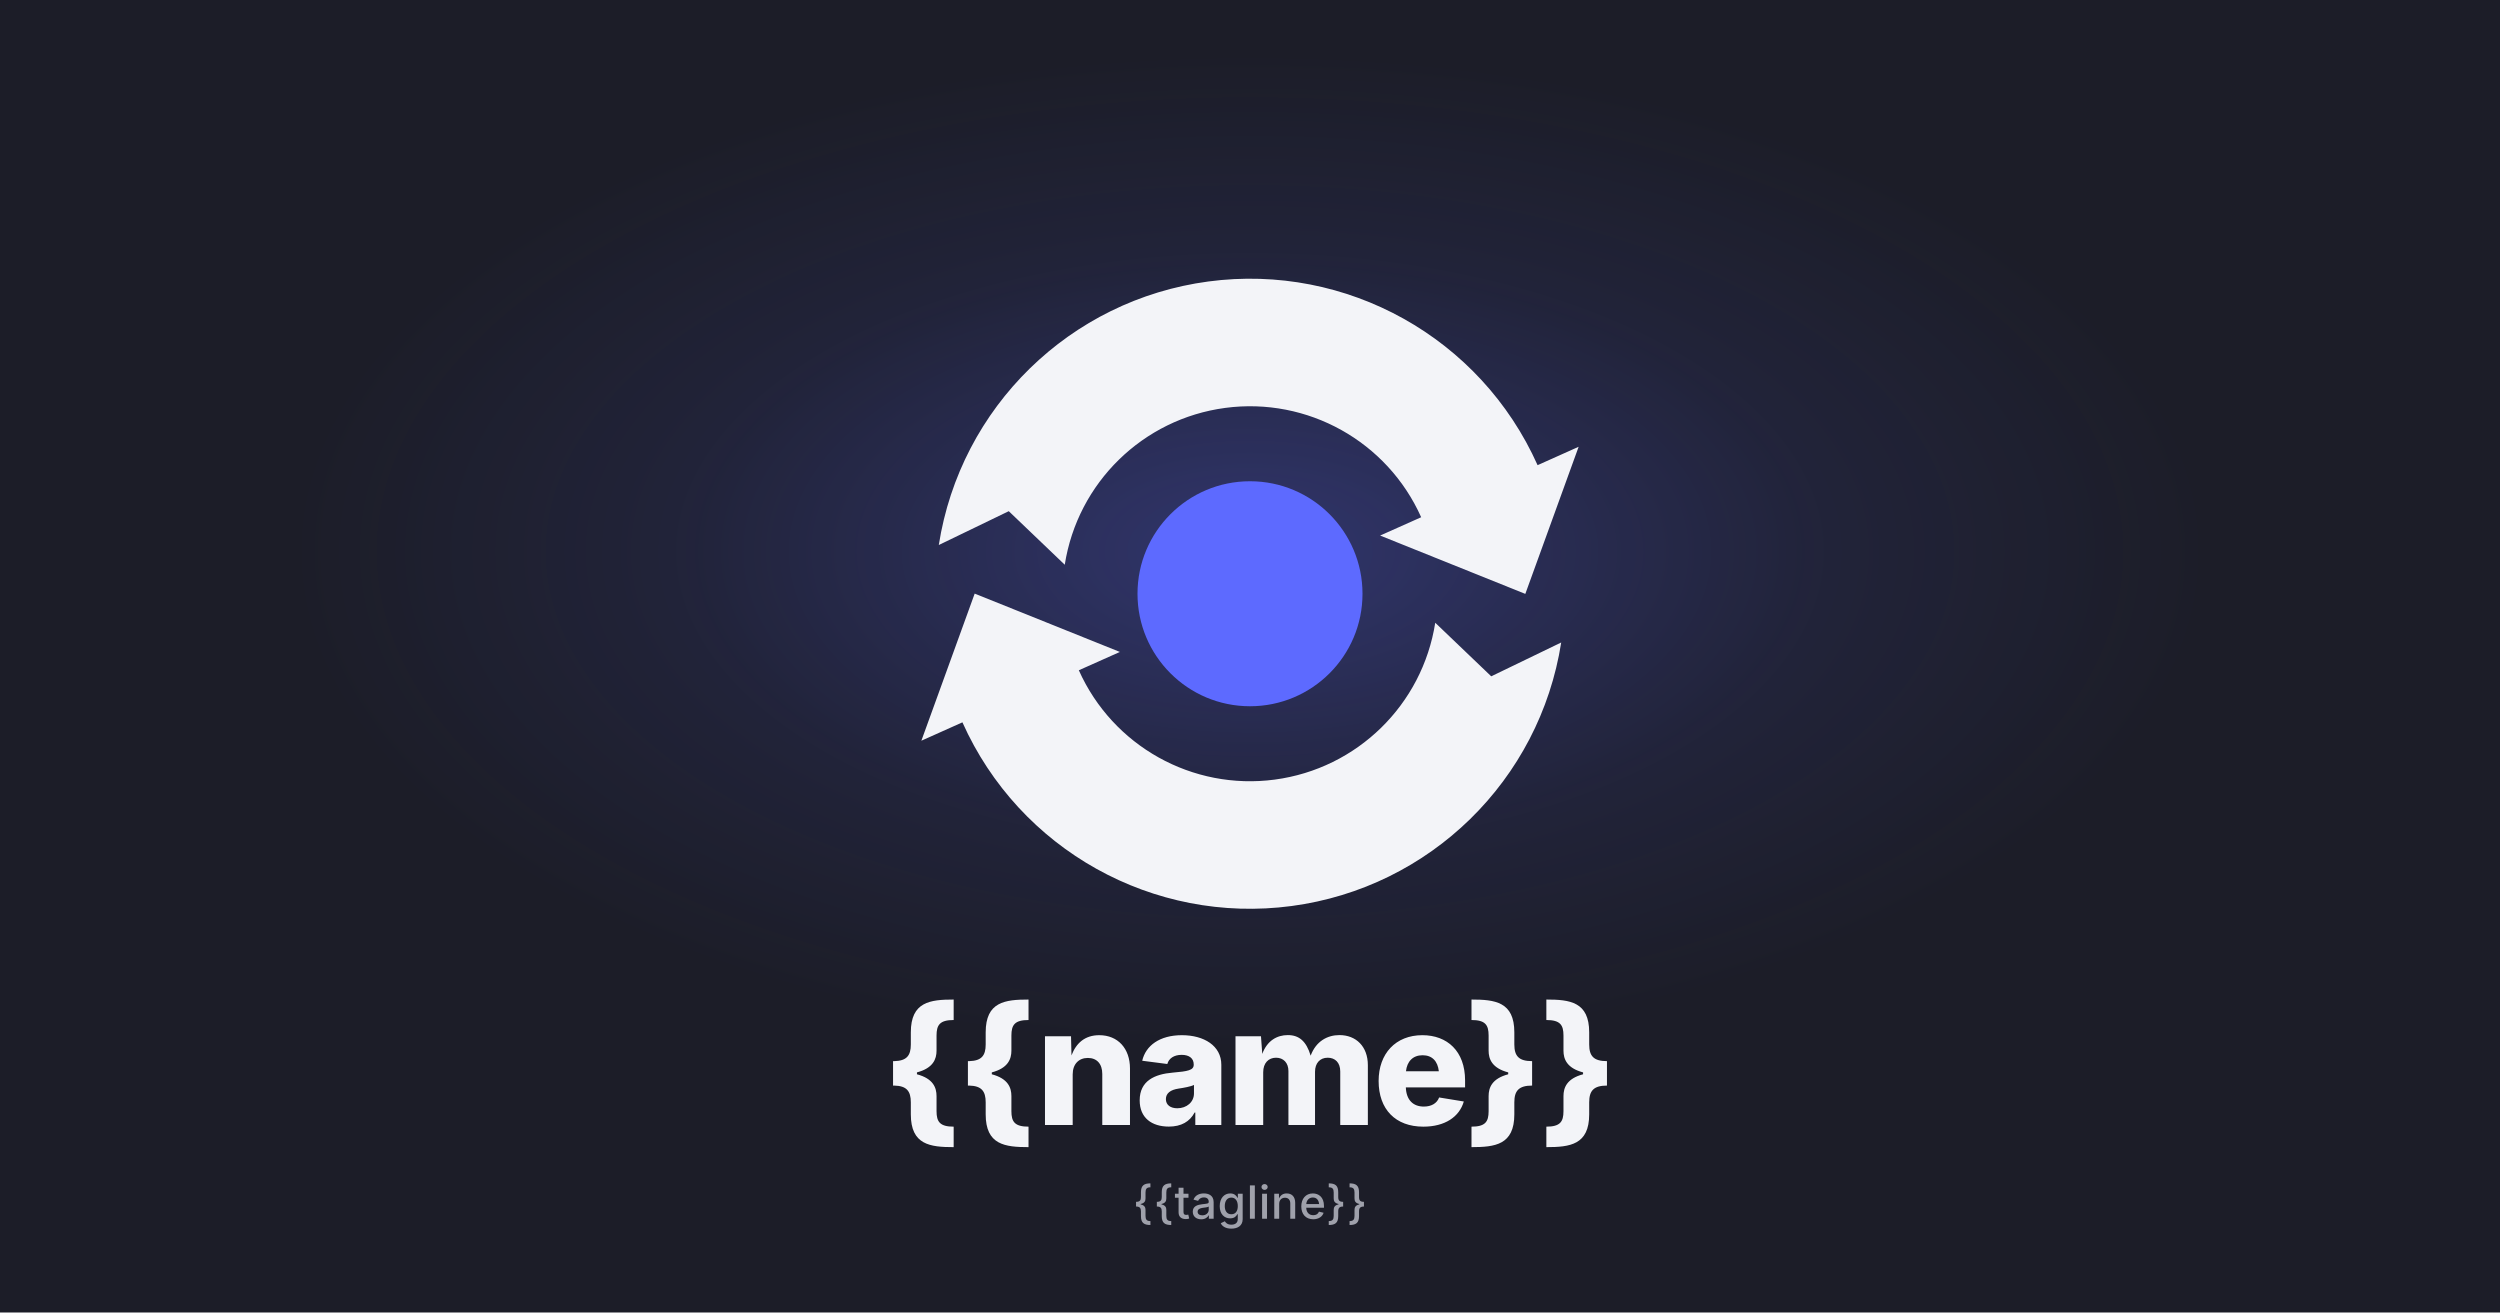
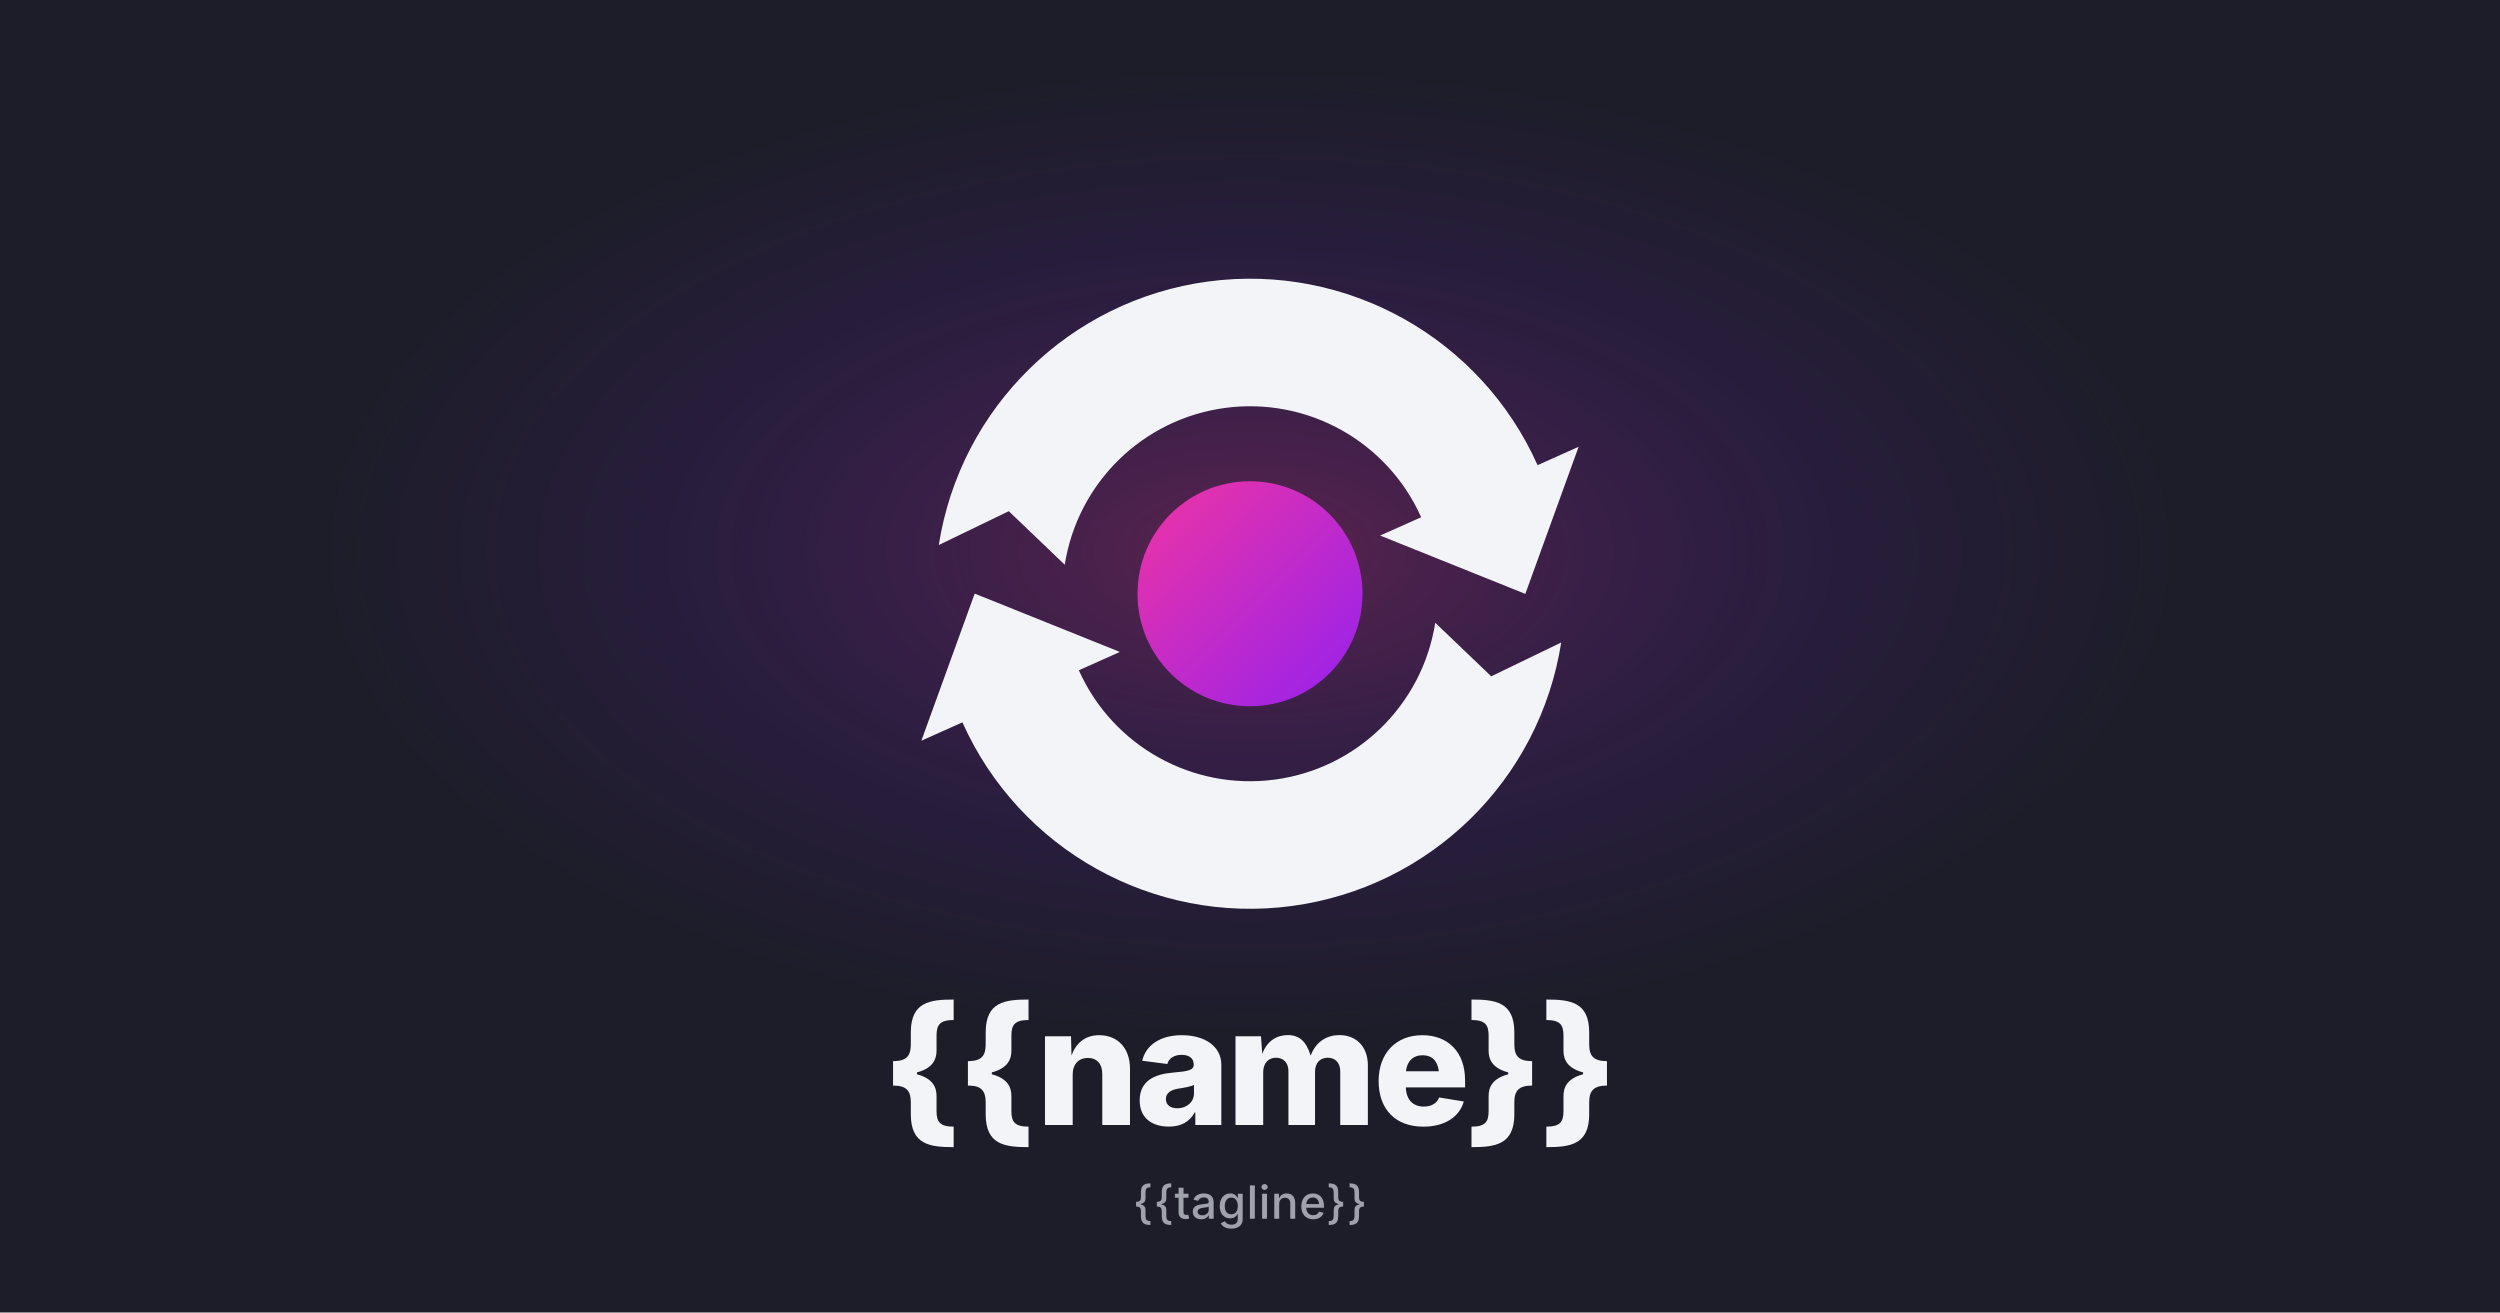
<svg xmlns="http://www.w3.org/2000/svg" viewBox="0 0 1200 630" width="1200" height="630">
  <rect width="1200" height="630" fill="#1c1d28" />
  <defs>
    <radialGradient id="glow" cx="50%" cy="42%" r="38%">
-       <stop offset="0%" stop-color="#5d6aff" stop-opacity="0.32" />
-       <stop offset="60%" stop-color="#5d6aff" stop-opacity="0.08" />
-       <stop offset="100%" stop-color="#5d6aff" stop-opacity="0" />
+       <stop offset="0%" stop-color="#f034a3" stop-opacity="0.30" />
+       <stop offset="60%" stop-color="#9421ee" stop-opacity="0.10" />
+       <stop offset="100%" stop-color="#9421ee" stop-opacity="0" />
    </radialGradient>
+     <linearGradient id="brand" x1="0" y1="0" x2="1" y2="1">
+       <stop offset="0%" stop-color="#f034a3" />
+       <stop offset="100%" stop-color="#9421ee" />
+     </linearGradient>
  </defs>
  <rect width="1200" height="630" fill="url(#glow)" />
  <g transform="translate(420 105) scale(3.6)">
    <g transform="rotate(8.9 50 50)" fill="#f3f4f8">
      <path d="M 8 50 A 42 42 0 0 1 85.23 27.13 L 90.26 23.86 L 86.27 44.34 L 65.94 39.65 L 70.97 36.39 A 25 25 0 0 0 25 50 L 16.52 44.10 Z" />
      <path d="M 8 50 A 42 42 0 0 1 85.23 27.13 L 90.26 23.86 L 86.27 44.34 L 65.94 39.65 L 70.97 36.39 A 25 25 0 0 0 25 50 L 16.52 44.10 Z" transform="rotate(180 50 50)" />
    </g>
-     <circle cx="50" cy="50" r="15" fill="#5d6aff" />
+     <circle cx="50" cy="50" r="15" fill="url(#brand)" />
  </g>
  <text x="600" y="540" text-anchor="middle" font-family="Manrope, Inter, system-ui, sans-serif" font-weight="800" font-size="78" letter-spacing="-2" fill="#f3f4f8">{{name}}</text>
  <text x="600" y="585" text-anchor="middle" font-family="Inter, system-ui, sans-serif" font-weight="500" font-size="22" letter-spacing="0.3" fill="#9fa1ab">{{tagline}}</text>
</svg>
